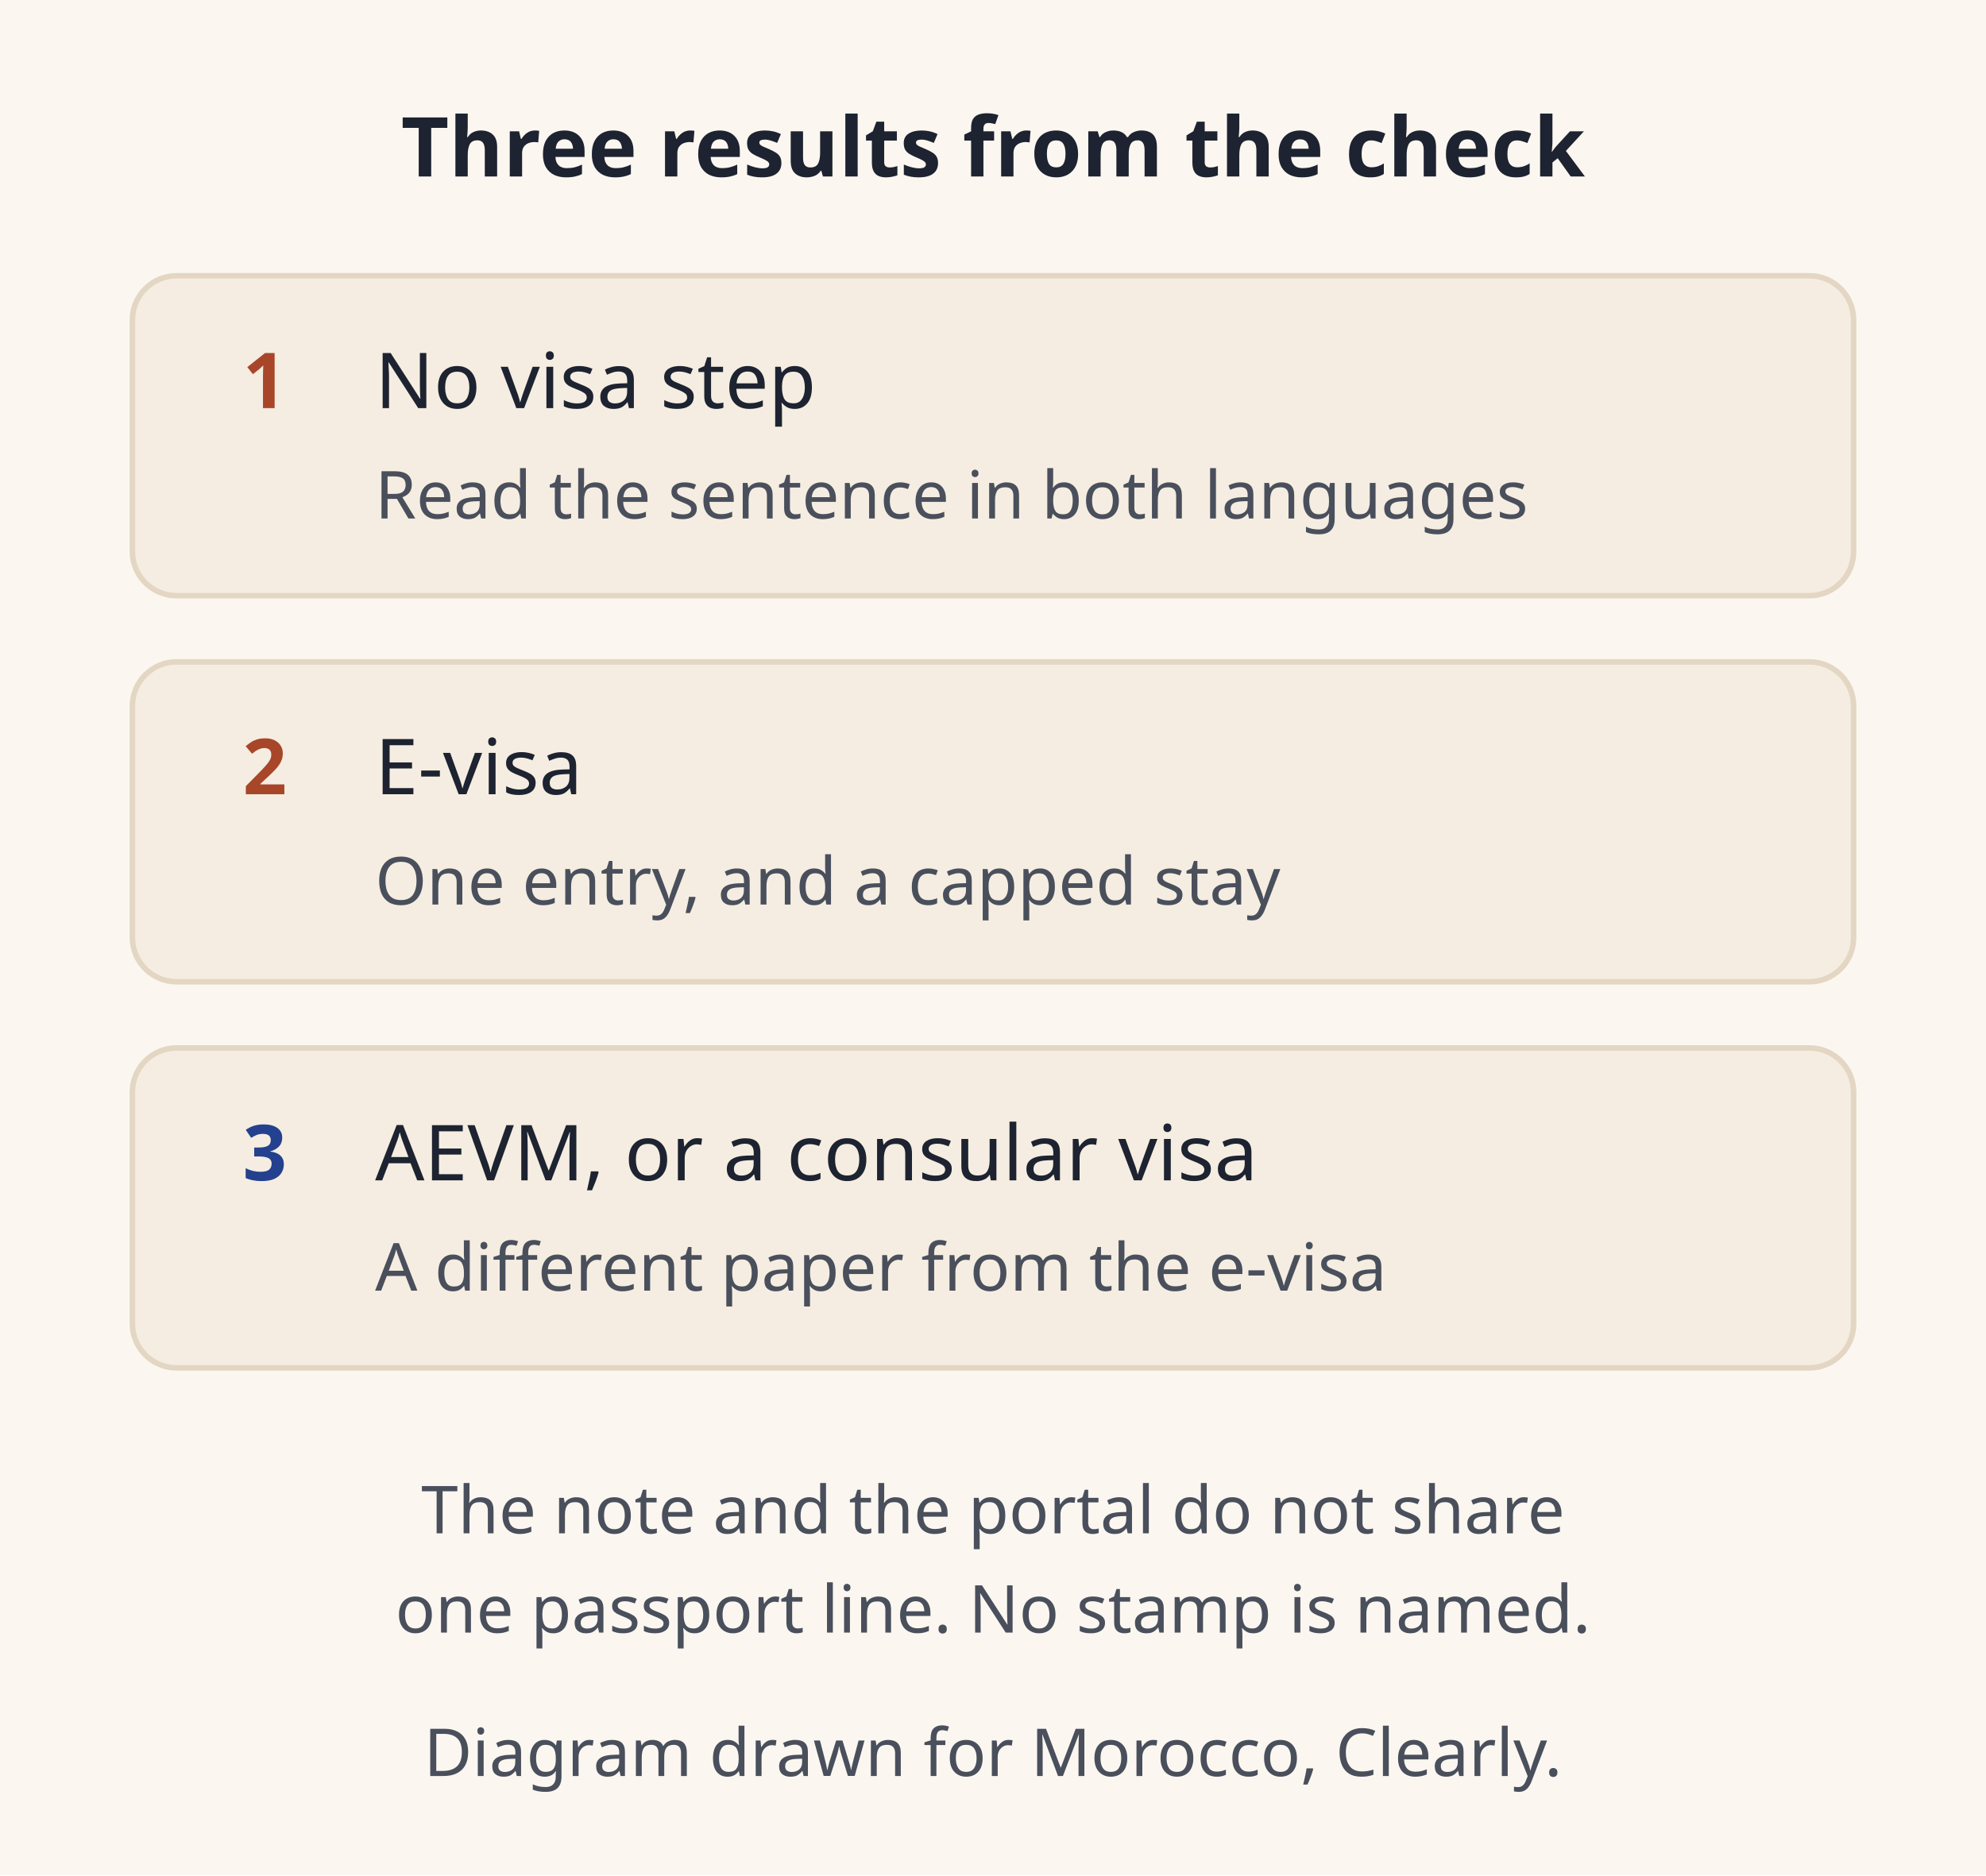
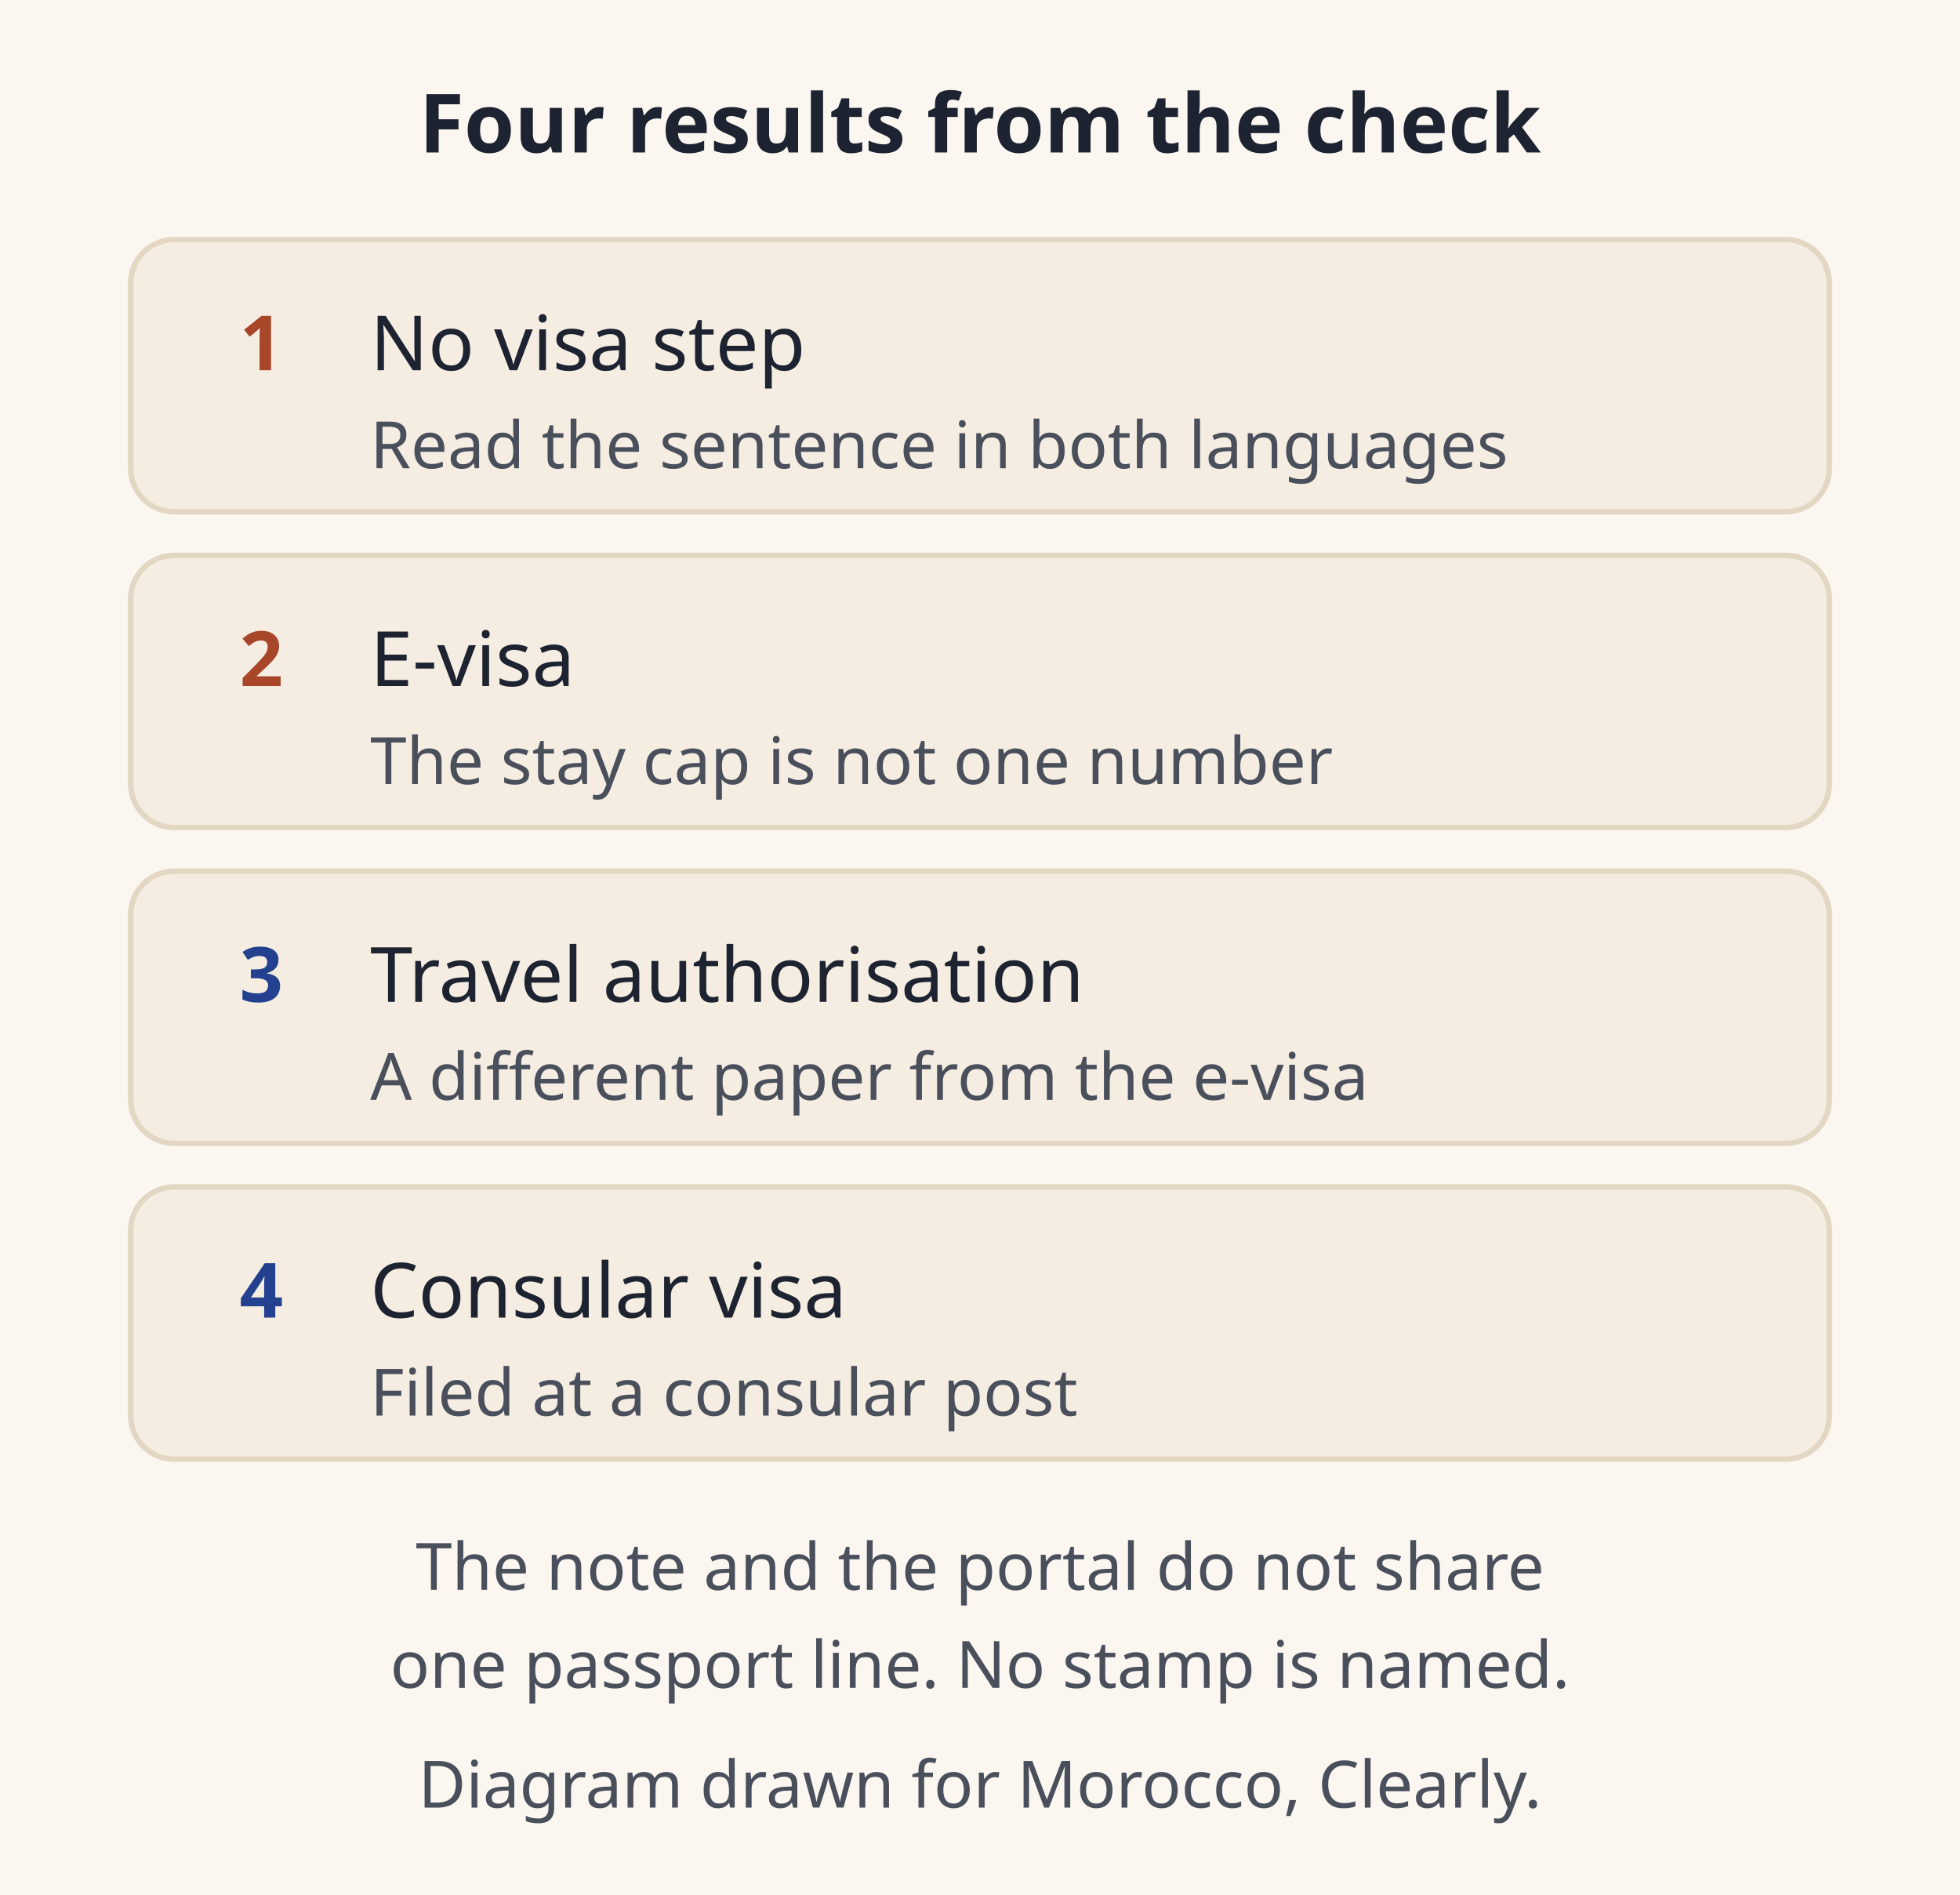
- <svg viewBox="0 0 360 340">
-   <rect width="360" height="340" fill="#FBF7F0" />
-   <text x="180" y="32" text-anchor="middle" font-family="sans-serif" font-size="15" font-weight="600" fill="#1D2330">Three results from the check</text>
-   <rect x="24" y="50" width="312" height="58" rx="8" fill="#F5EDE1" stroke="#E3D6C3" />
-   <text x="44" y="74" font-family="sans-serif" font-size="14" font-weight="600" fill="#A8462A">1</text>
-   <text x="68" y="74" font-family="sans-serif" font-size="14" fill="#1D2330">No visa step</text>
-   <text x="68" y="94" font-family="sans-serif" font-size="12" fill="#4A4F5C">Read the sentence in both languages</text>
-   <rect x="24" y="120" width="312" height="58" rx="8" fill="#F5EDE1" stroke="#E3D6C3" />
-   <text x="44" y="144" font-family="sans-serif" font-size="14" font-weight="600" fill="#A8462A">2</text>
-   <text x="68" y="144" font-family="sans-serif" font-size="14" fill="#1D2330">E-visa</text>
-   <text x="68" y="164" font-family="sans-serif" font-size="12" fill="#4A4F5C">One entry, and a capped stay</text>
-   <rect x="24" y="190" width="312" height="58" rx="8" fill="#F5EDE1" stroke="#E3D6C3" />
-   <text x="44" y="214" font-family="sans-serif" font-size="14" font-weight="600" fill="#24418F">3</text>
-   <text x="68" y="214" font-family="sans-serif" font-size="14" fill="#1D2330">AEVM, or a consular visa</text>
-   <text x="68" y="234" font-family="sans-serif" font-size="12" fill="#4A4F5C">A different paper from the e-visa</text>
-   <text x="180" y="278" text-anchor="middle" font-family="sans-serif" font-size="12" fill="#4A4F5C">The note and the portal do not share</text>
-   <text x="180" y="296" text-anchor="middle" font-family="sans-serif" font-size="12" fill="#4A4F5C">one passport line. No stamp is named.</text>
-   <text x="180" y="322" text-anchor="middle" font-family="sans-serif" font-size="12" fill="#4A4F5C">Diagram drawn for Morocco, Clearly.</text>
+ <svg viewBox="0 0 360 348">
+   <rect width="360" height="348" fill="#FBF7F0" />
+   <text x="180" y="28" text-anchor="middle" font-family="sans-serif" font-size="15" font-weight="600" fill="#1D2330">Four results from the check</text>
+   <rect x="24" y="44" width="312" height="50" rx="8" fill="#F5EDE1" stroke="#E3D6C3" />
+   <text x="44" y="68" font-family="sans-serif" font-size="14" font-weight="600" fill="#A8462A">1</text>
+   <text x="68" y="68" font-family="sans-serif" font-size="14" fill="#1D2330">No visa step</text>
+   <text x="68" y="86" font-family="sans-serif" font-size="12" fill="#4A4F5C">Read the sentence in both languages</text>
+   <rect x="24" y="102" width="312" height="50" rx="8" fill="#F5EDE1" stroke="#E3D6C3" />
+   <text x="44" y="126" font-family="sans-serif" font-size="14" font-weight="600" fill="#A8462A">2</text>
+   <text x="68" y="126" font-family="sans-serif" font-size="14" fill="#1D2330">E-visa</text>
+   <text x="68" y="144" font-family="sans-serif" font-size="12" fill="#4A4F5C">The stay cap is not one number</text>
+   <rect x="24" y="160" width="312" height="50" rx="8" fill="#F5EDE1" stroke="#E3D6C3" />
+   <text x="44" y="184" font-family="sans-serif" font-size="14" font-weight="600" fill="#24418F">3</text>
+   <text x="68" y="184" font-family="sans-serif" font-size="14" fill="#1D2330">Travel authorisation</text>
+   <text x="68" y="202" font-family="sans-serif" font-size="12" fill="#4A4F5C">A different paper from the e-visa</text>
+   <rect x="24" y="218" width="312" height="50" rx="8" fill="#F5EDE1" stroke="#E3D6C3" />
+   <text x="44" y="242" font-family="sans-serif" font-size="14" font-weight="600" fill="#24418F">4</text>
+   <text x="68" y="242" font-family="sans-serif" font-size="14" fill="#1D2330">Consular visa</text>
+   <text x="68" y="260" font-family="sans-serif" font-size="12" fill="#4A4F5C">Filed at a consular post</text>
+   <text x="180" y="292" text-anchor="middle" font-family="sans-serif" font-size="12" fill="#4A4F5C">The note and the portal do not share</text>
+   <text x="180" y="310" text-anchor="middle" font-family="sans-serif" font-size="12" fill="#4A4F5C">one passport line. No stamp is named.</text>
+   <text x="180" y="332" text-anchor="middle" font-family="sans-serif" font-size="12" fill="#4A4F5C">Diagram drawn for Morocco, Clearly.</text>
</svg>
